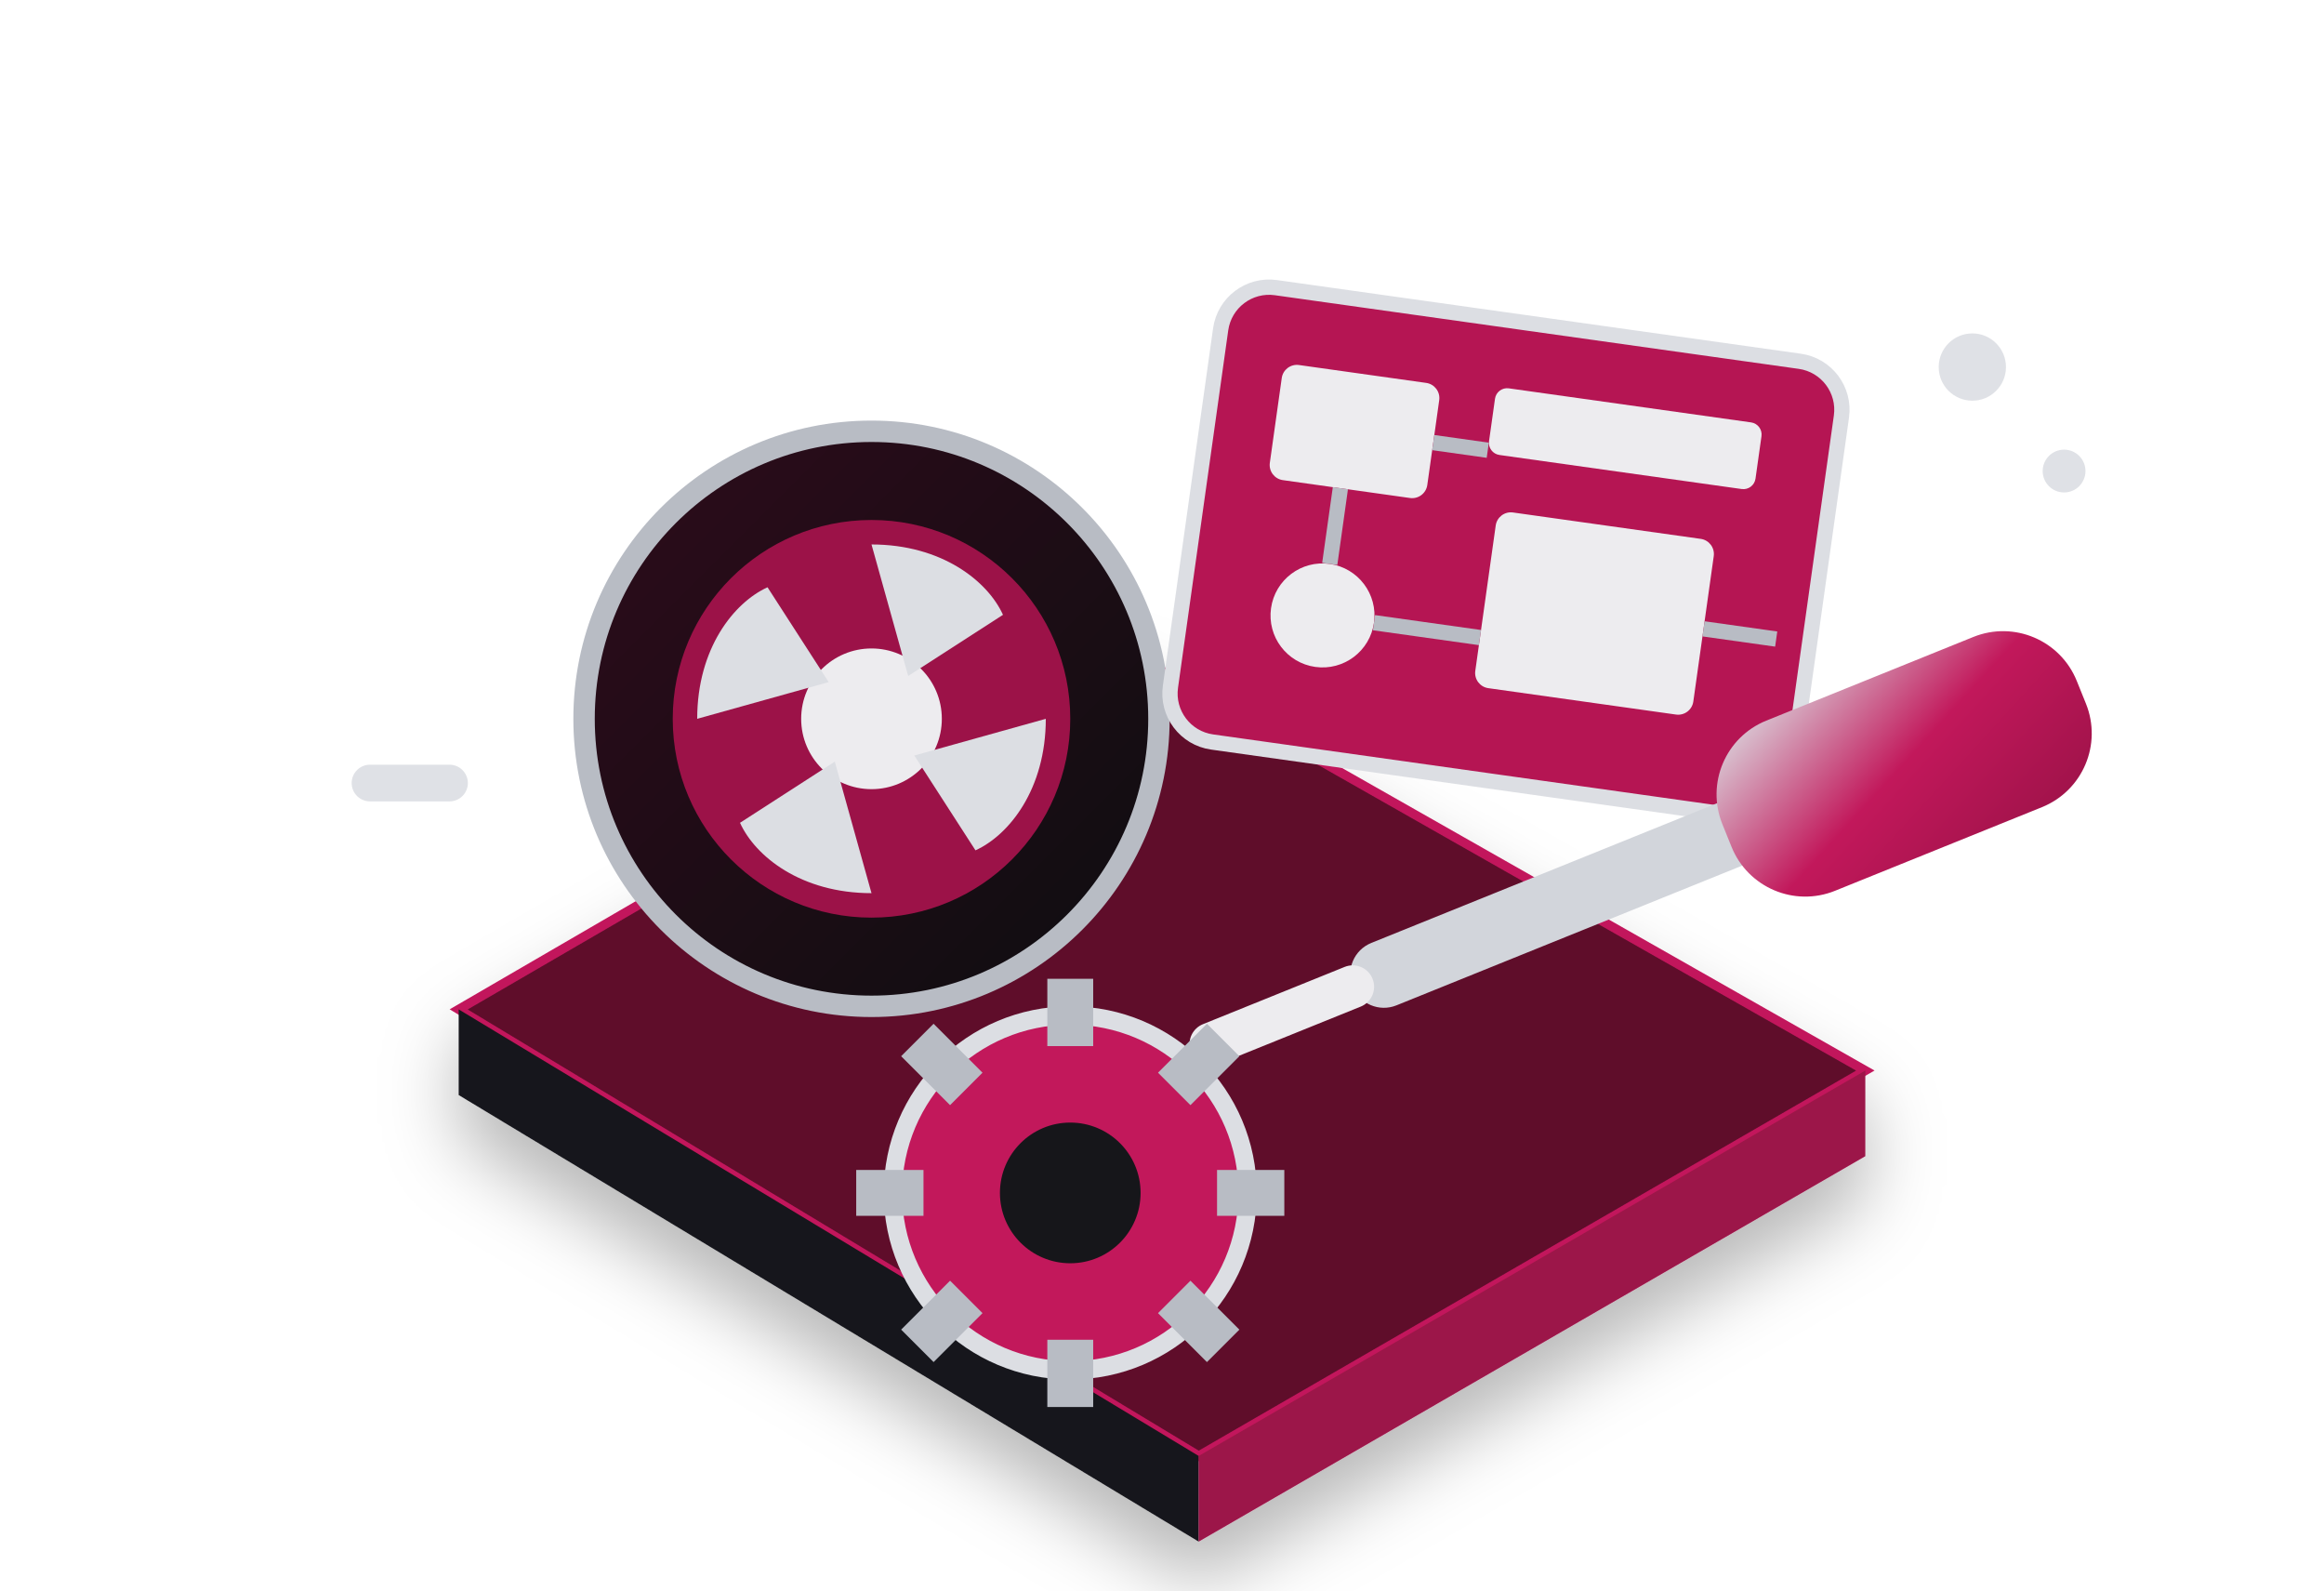
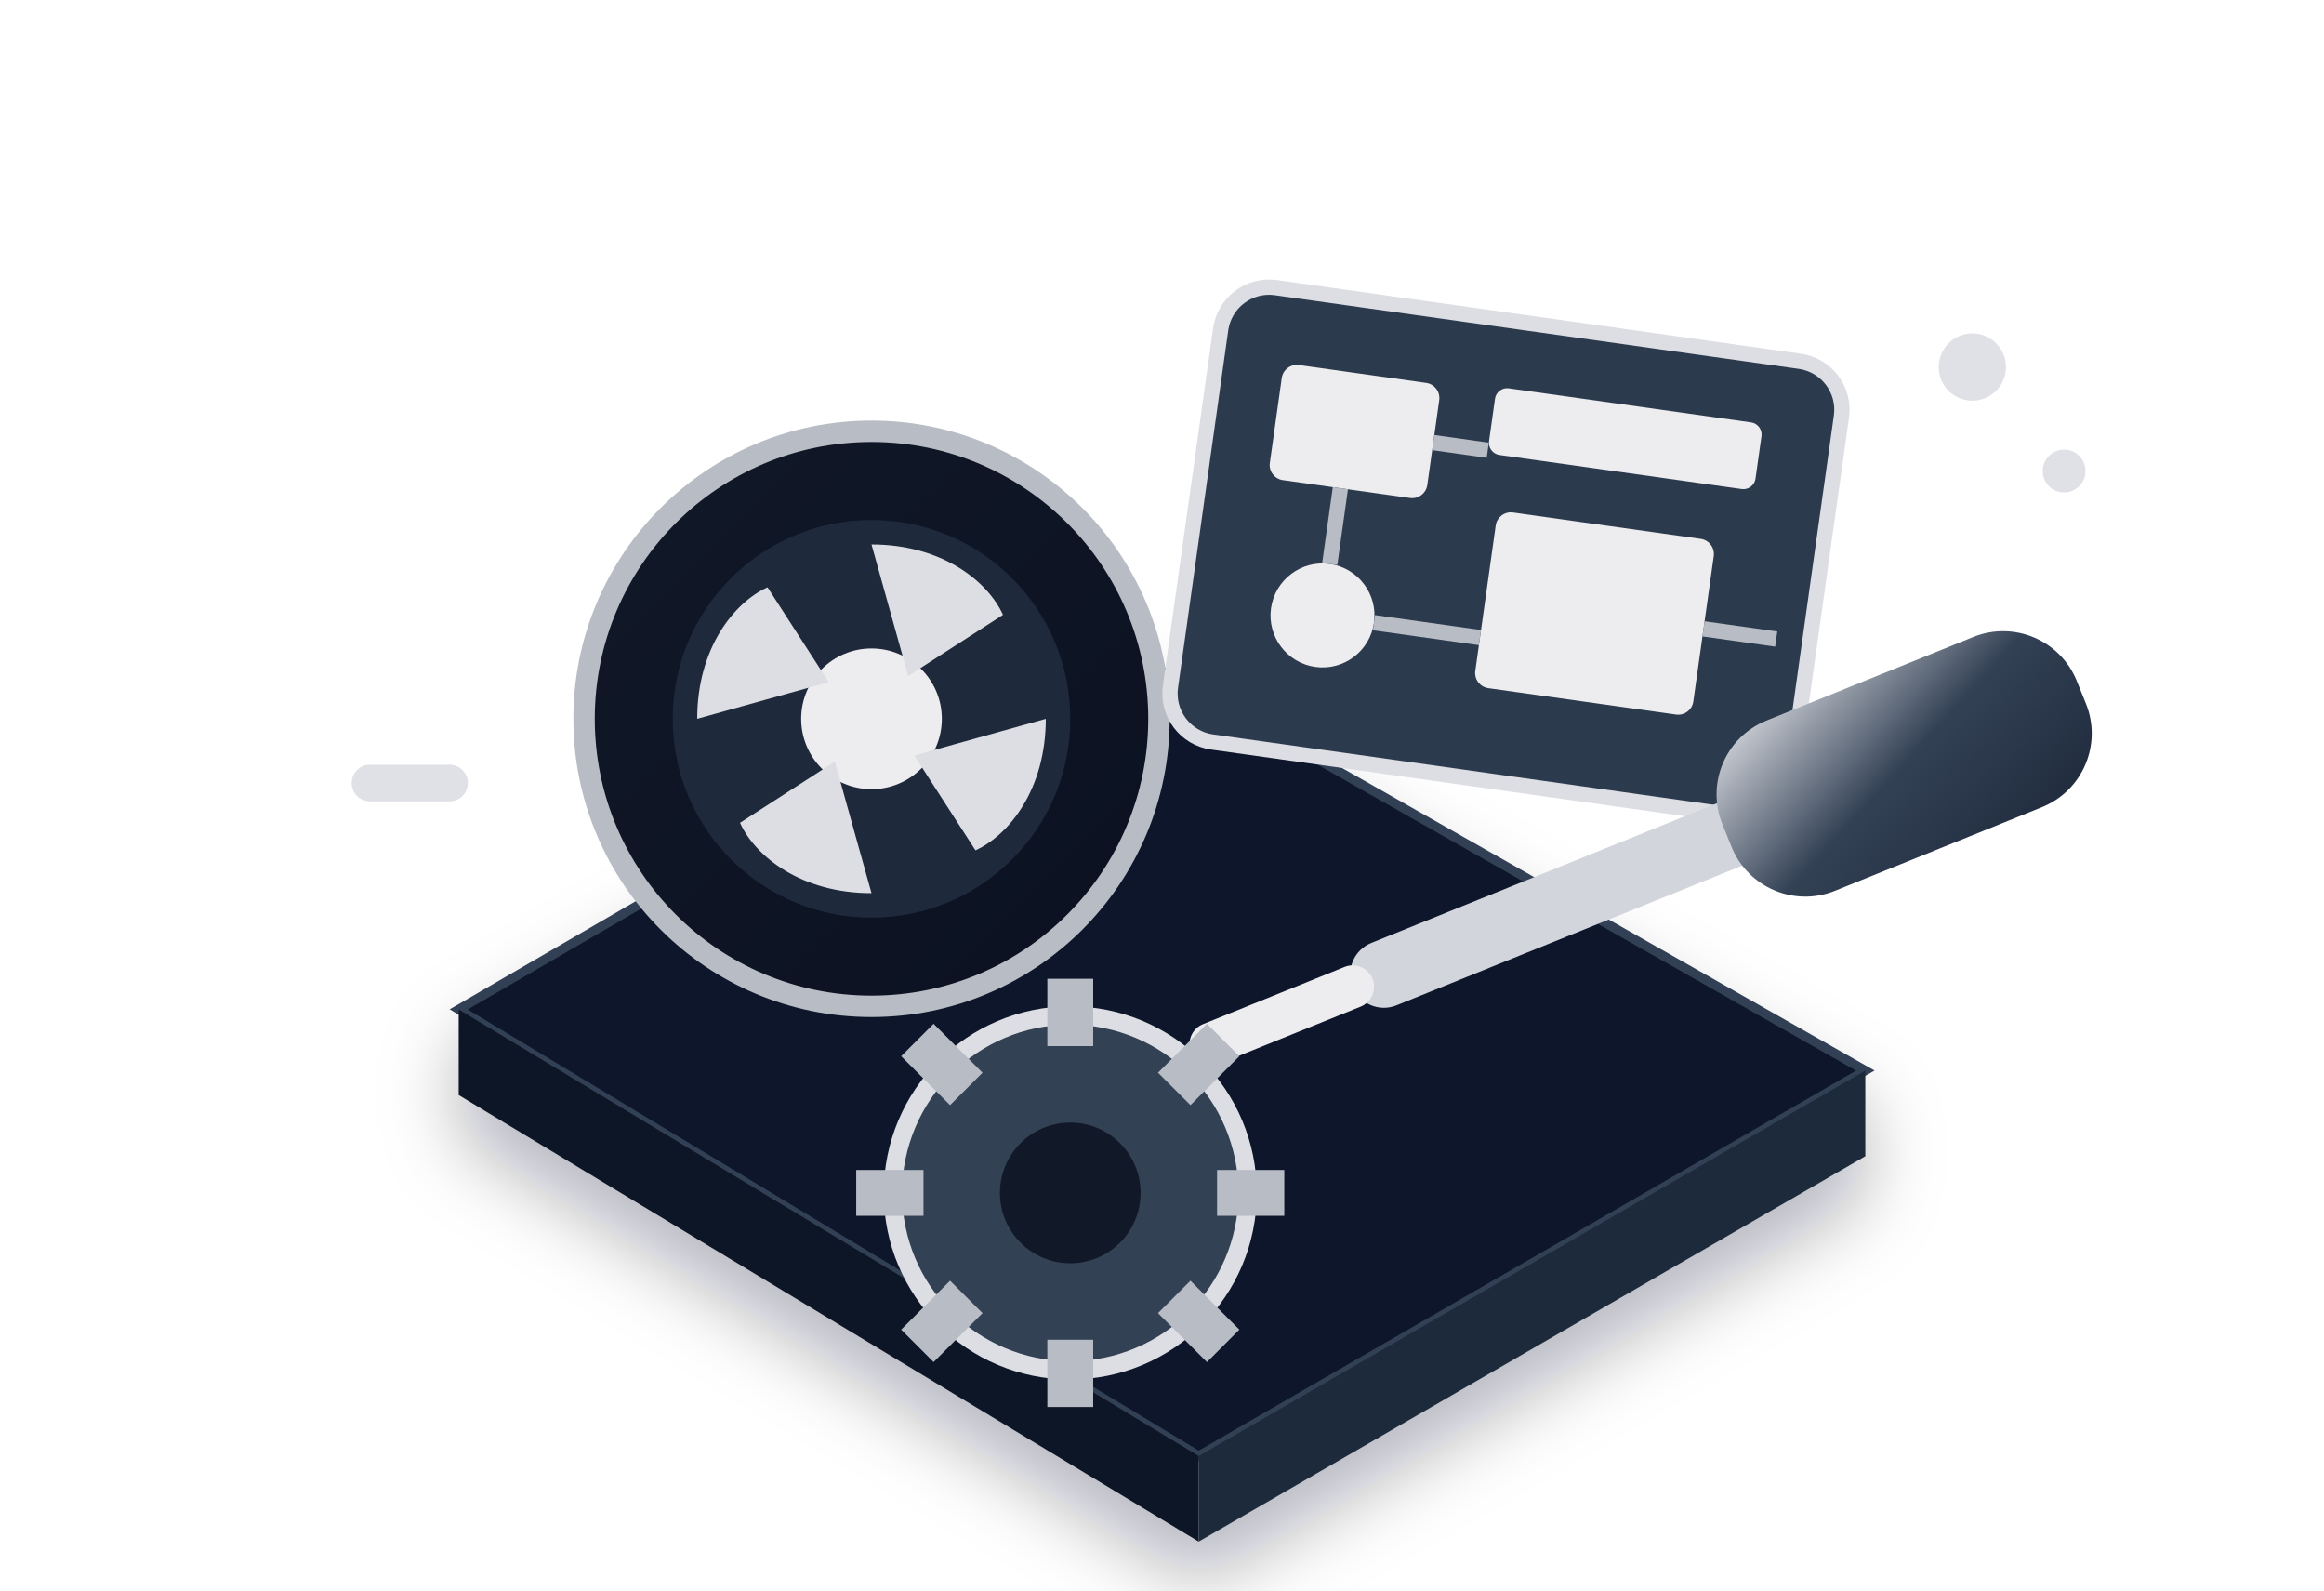
<svg xmlns="http://www.w3.org/2000/svg" viewBox="0 0 760 520">
  <defs>
    <linearGradient id="b" x1="0" y1="0" x2="1" y2="1">
      <stop stop-color="#DCDEE3" />
-       <stop offset=".5" stop-color="#C2185B" />
-       <stop offset="1" stop-color="#9C1248" />
+       <stop offset=".5" stop-color="#334155" />
+       <stop offset="1" stop-color="#1E293B" />
    </linearGradient>
    <linearGradient id="n" x1="0" y1="0" x2="1" y2="1">
-       <stop stop-color="#2E0C1B" />
-       <stop offset="1" stop-color="#0D0D10" />
+       <stop stop-color="#111827" />
+       <stop offset="1" stop-color="#0B1120" />
    </linearGradient>
    <filter id="s">
-       <feDropShadow dx="0" dy="14" stdDeviation="12" flood-color="#0D0D10" flood-opacity=".28" />
+       <feDropShadow dx="0" dy="14" stdDeviation="12" flood-color="#0B1120" flood-opacity=".28" />
    </filter>
  </defs>
  <g filter="url(#s)">
-     <path d="M150 330 360 208l250 142-218 126z" fill="#5E0B2C" stroke="#C2185B" stroke-width="3" />
-     <path d="m150 330 242 146v28L150 358z" fill="#16161A" />
-     <path d="m392 476 218-126v28L392 504z" fill="#9C1248" />
+     <path d="M150 330 360 208l250 142-218 126z" fill="#0F172A" stroke="#334155" stroke-width="3" />
+     <path d="m150 330 242 146v28L150 358z" fill="#111827" />
+     <path d="m392 476 218-126v28L392 504z" fill="#1E293B" />
  </g>
  <g transform="translate(180 130)">
    <circle cx="105" cy="105" r="94" fill="url(#n)" stroke="#B8BCC4" stroke-width="7" />
-     <circle cx="105" cy="105" r="65" fill="#9C1248" />
+     <circle cx="105" cy="105" r="65" fill="#1E293B" />
    <circle cx="105" cy="105" r="23" fill="#EDECEF" />
    <g fill="#DCDEE3">
      <path d="M105 48c23 0 38 12 43 23l-31 20z" />
      <path d="M162 105c0 23-12 38-23 43l-20-31z" />
      <path d="M105 162c-23 0-38-12-43-23l31-20z" />
      <path d="M48 105c0-23 12-38 23-43l20 31z" />
    </g>
  </g>
  <g transform="translate(390 105) rotate(8 100 75)">
-     <rect width="205" height="150" rx="16" fill="#B51553" stroke="#DCDEE3" stroke-width="5" />
+     <rect width="205" height="150" rx="16" fill="#2C3A4E" stroke="#DCDEE3" stroke-width="5" />
    <g fill="#EDECEF">
      <rect x="22" y="24" width="52" height="38" rx="5" />
      <rect x="92" y="22" width="88" height="22" rx="4" />
      <rect x="98" y="62" width="72" height="58" rx="5" />
      <circle cx="46" cy="104" r="17" />
    </g>
    <g stroke="#B8BCC4" stroke-width="5" fill="none">
      <path d="M74 43h18M46 62v25M63 104h35M170 91h24" />
    </g>
  </g>
  <g transform="translate(430 292) rotate(-22)">
    <rect x="0" y="22" width="190" height="22" rx="11" fill="#D2D5DB" />
    <rect x="132" y="3" width="125" height="60" rx="26" fill="url(#b)" />
    <path d="M0 33h-50" stroke="#EDECEF" stroke-width="14" stroke-linecap="round" />
  </g>
  <g transform="translate(280 320)">
-     <circle cx="70" cy="70" r="58" fill="#C2185B" stroke="#DCDEE3" stroke-width="6" />
-     <circle cx="70" cy="70" r="23" fill="#16161A" />
+     <circle cx="70" cy="70" r="58" fill="#334155" stroke="#DCDEE3" stroke-width="6" />
+     <circle cx="70" cy="70" r="23" fill="#111827" />
    <g stroke="#B8BCC4" stroke-width="15">
      <path d="M70 0v22M70 118v22M0 70h22M118 70h22M20 20l16 16M104 104l16 16M120 20l-16 16M36 104l-16 16" />
    </g>
  </g>
  <g fill="#DCDEE3" opacity=".9">
    <circle cx="645" cy="120" r="11" />
    <circle cx="675" cy="154" r="7" />
    <rect x="115" y="250" width="38" height="12" rx="6" />
  </g>
</svg>
